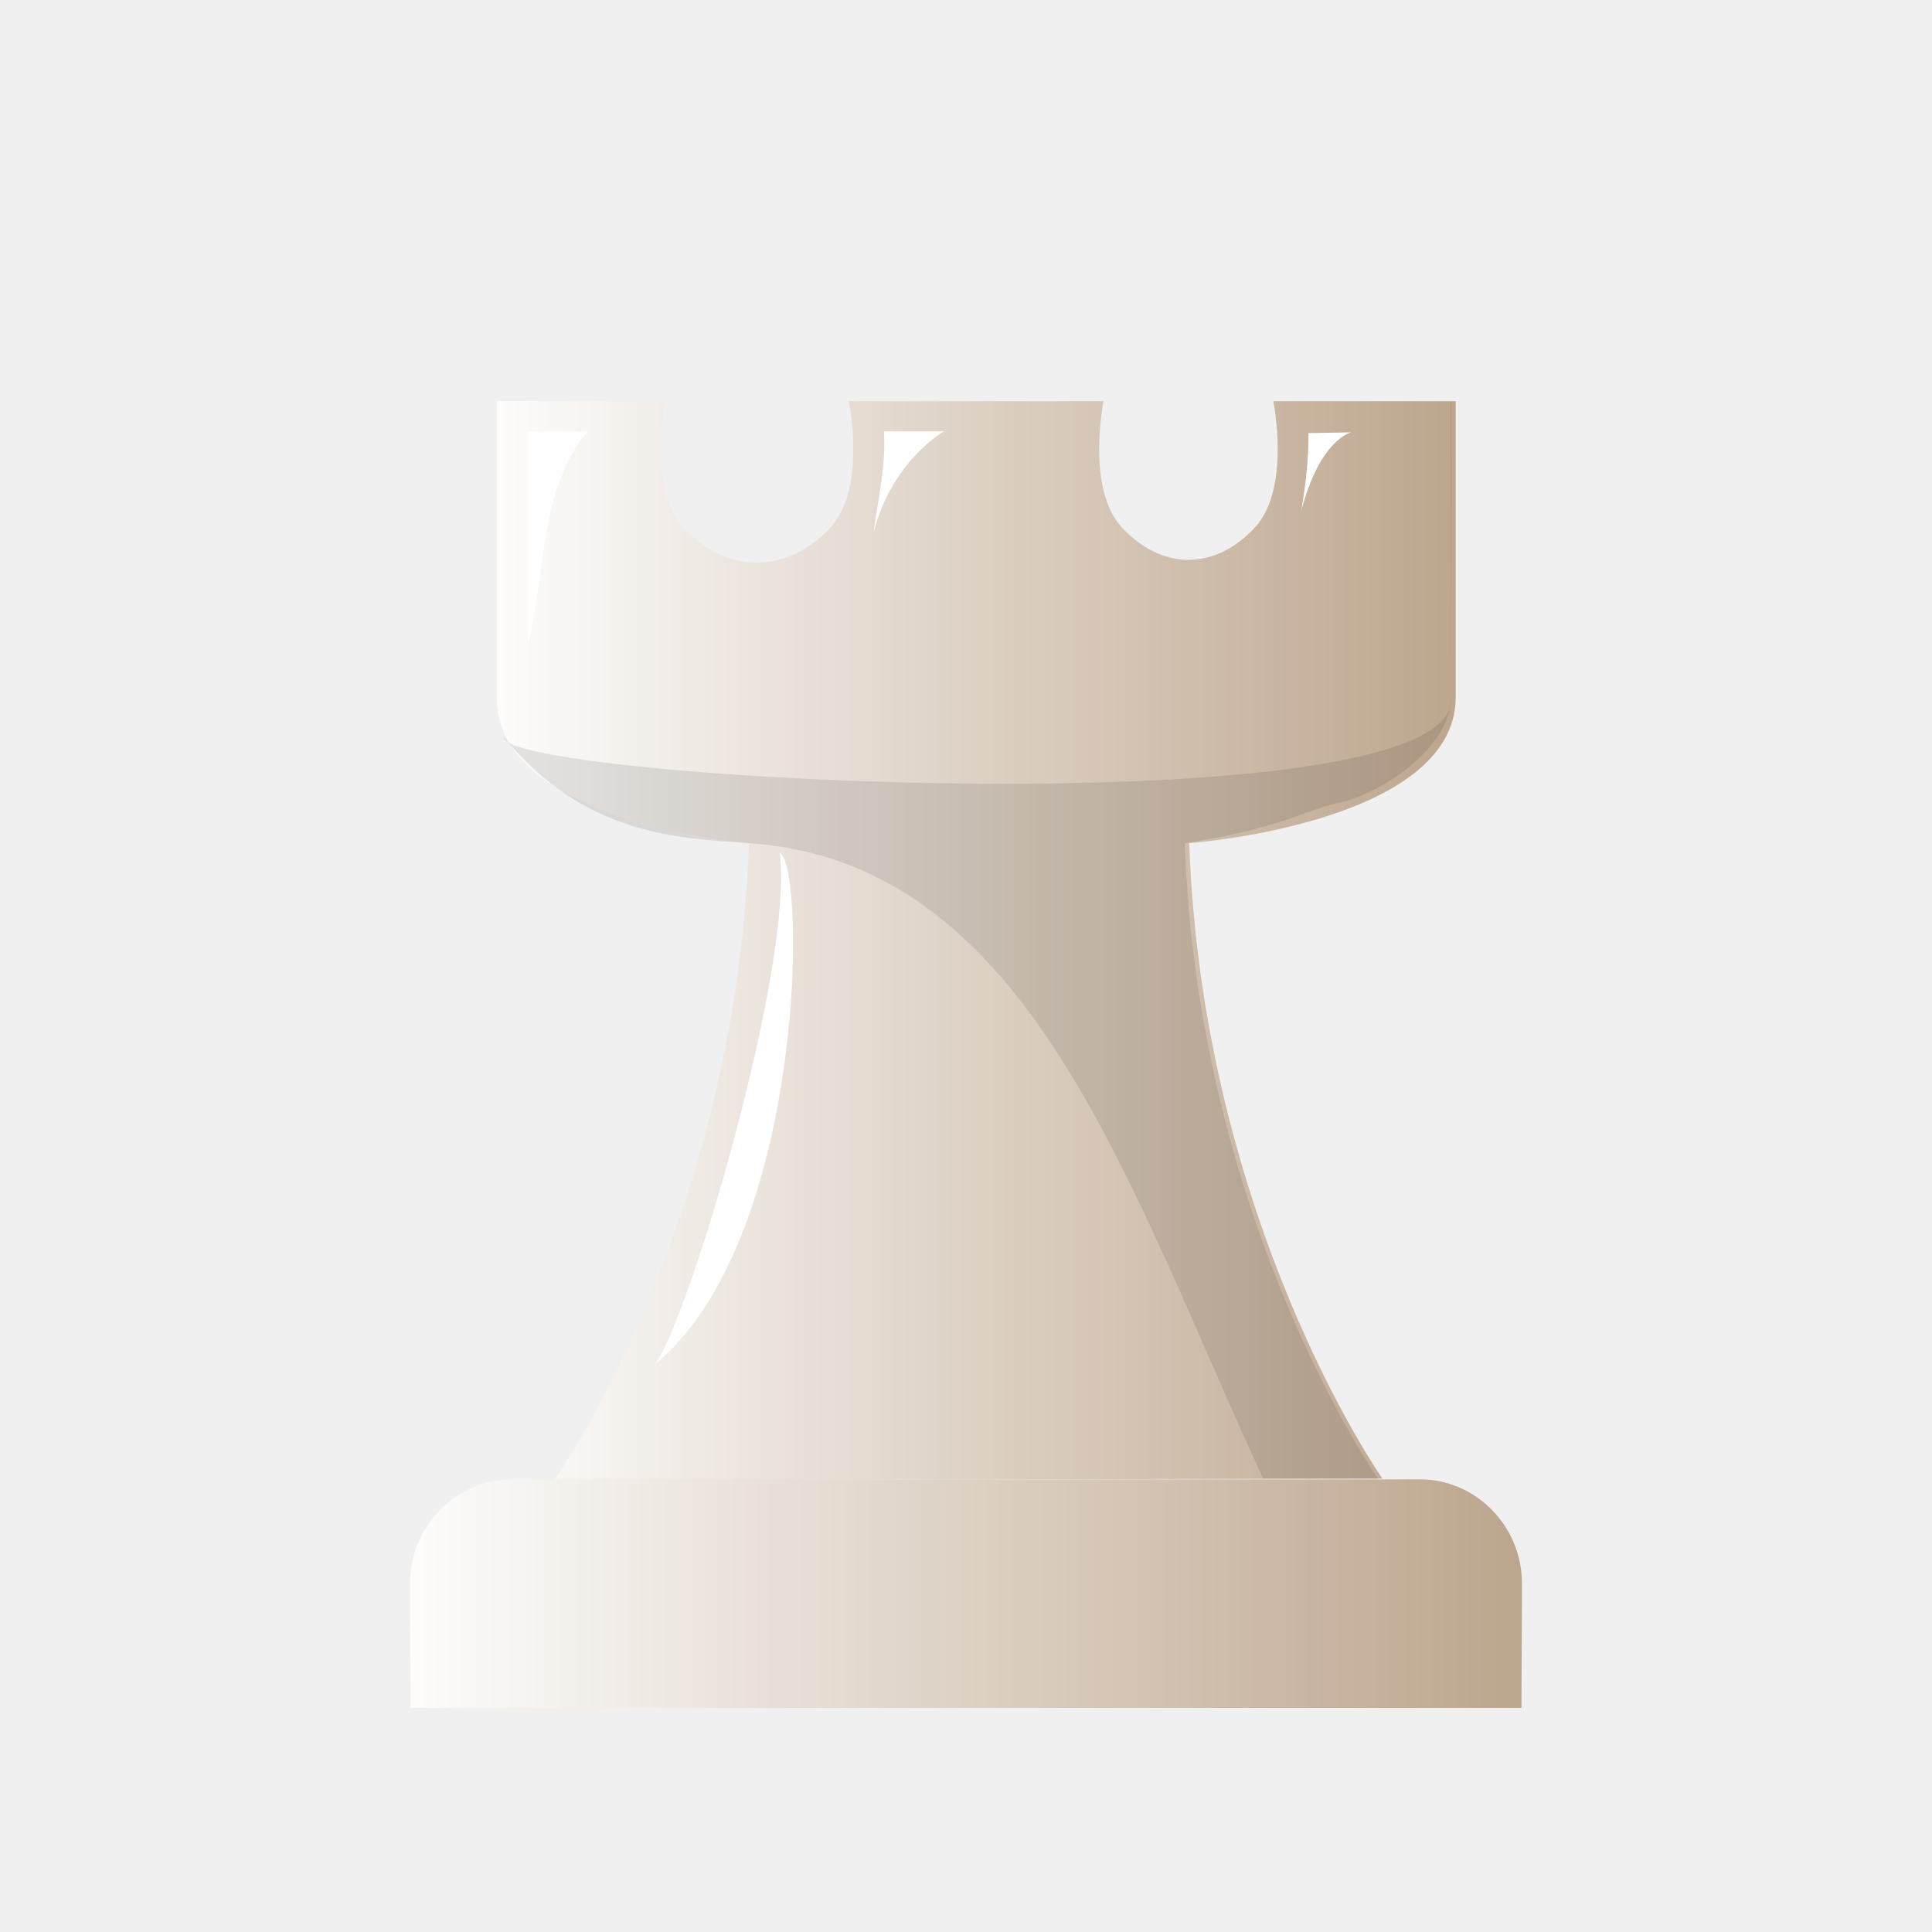
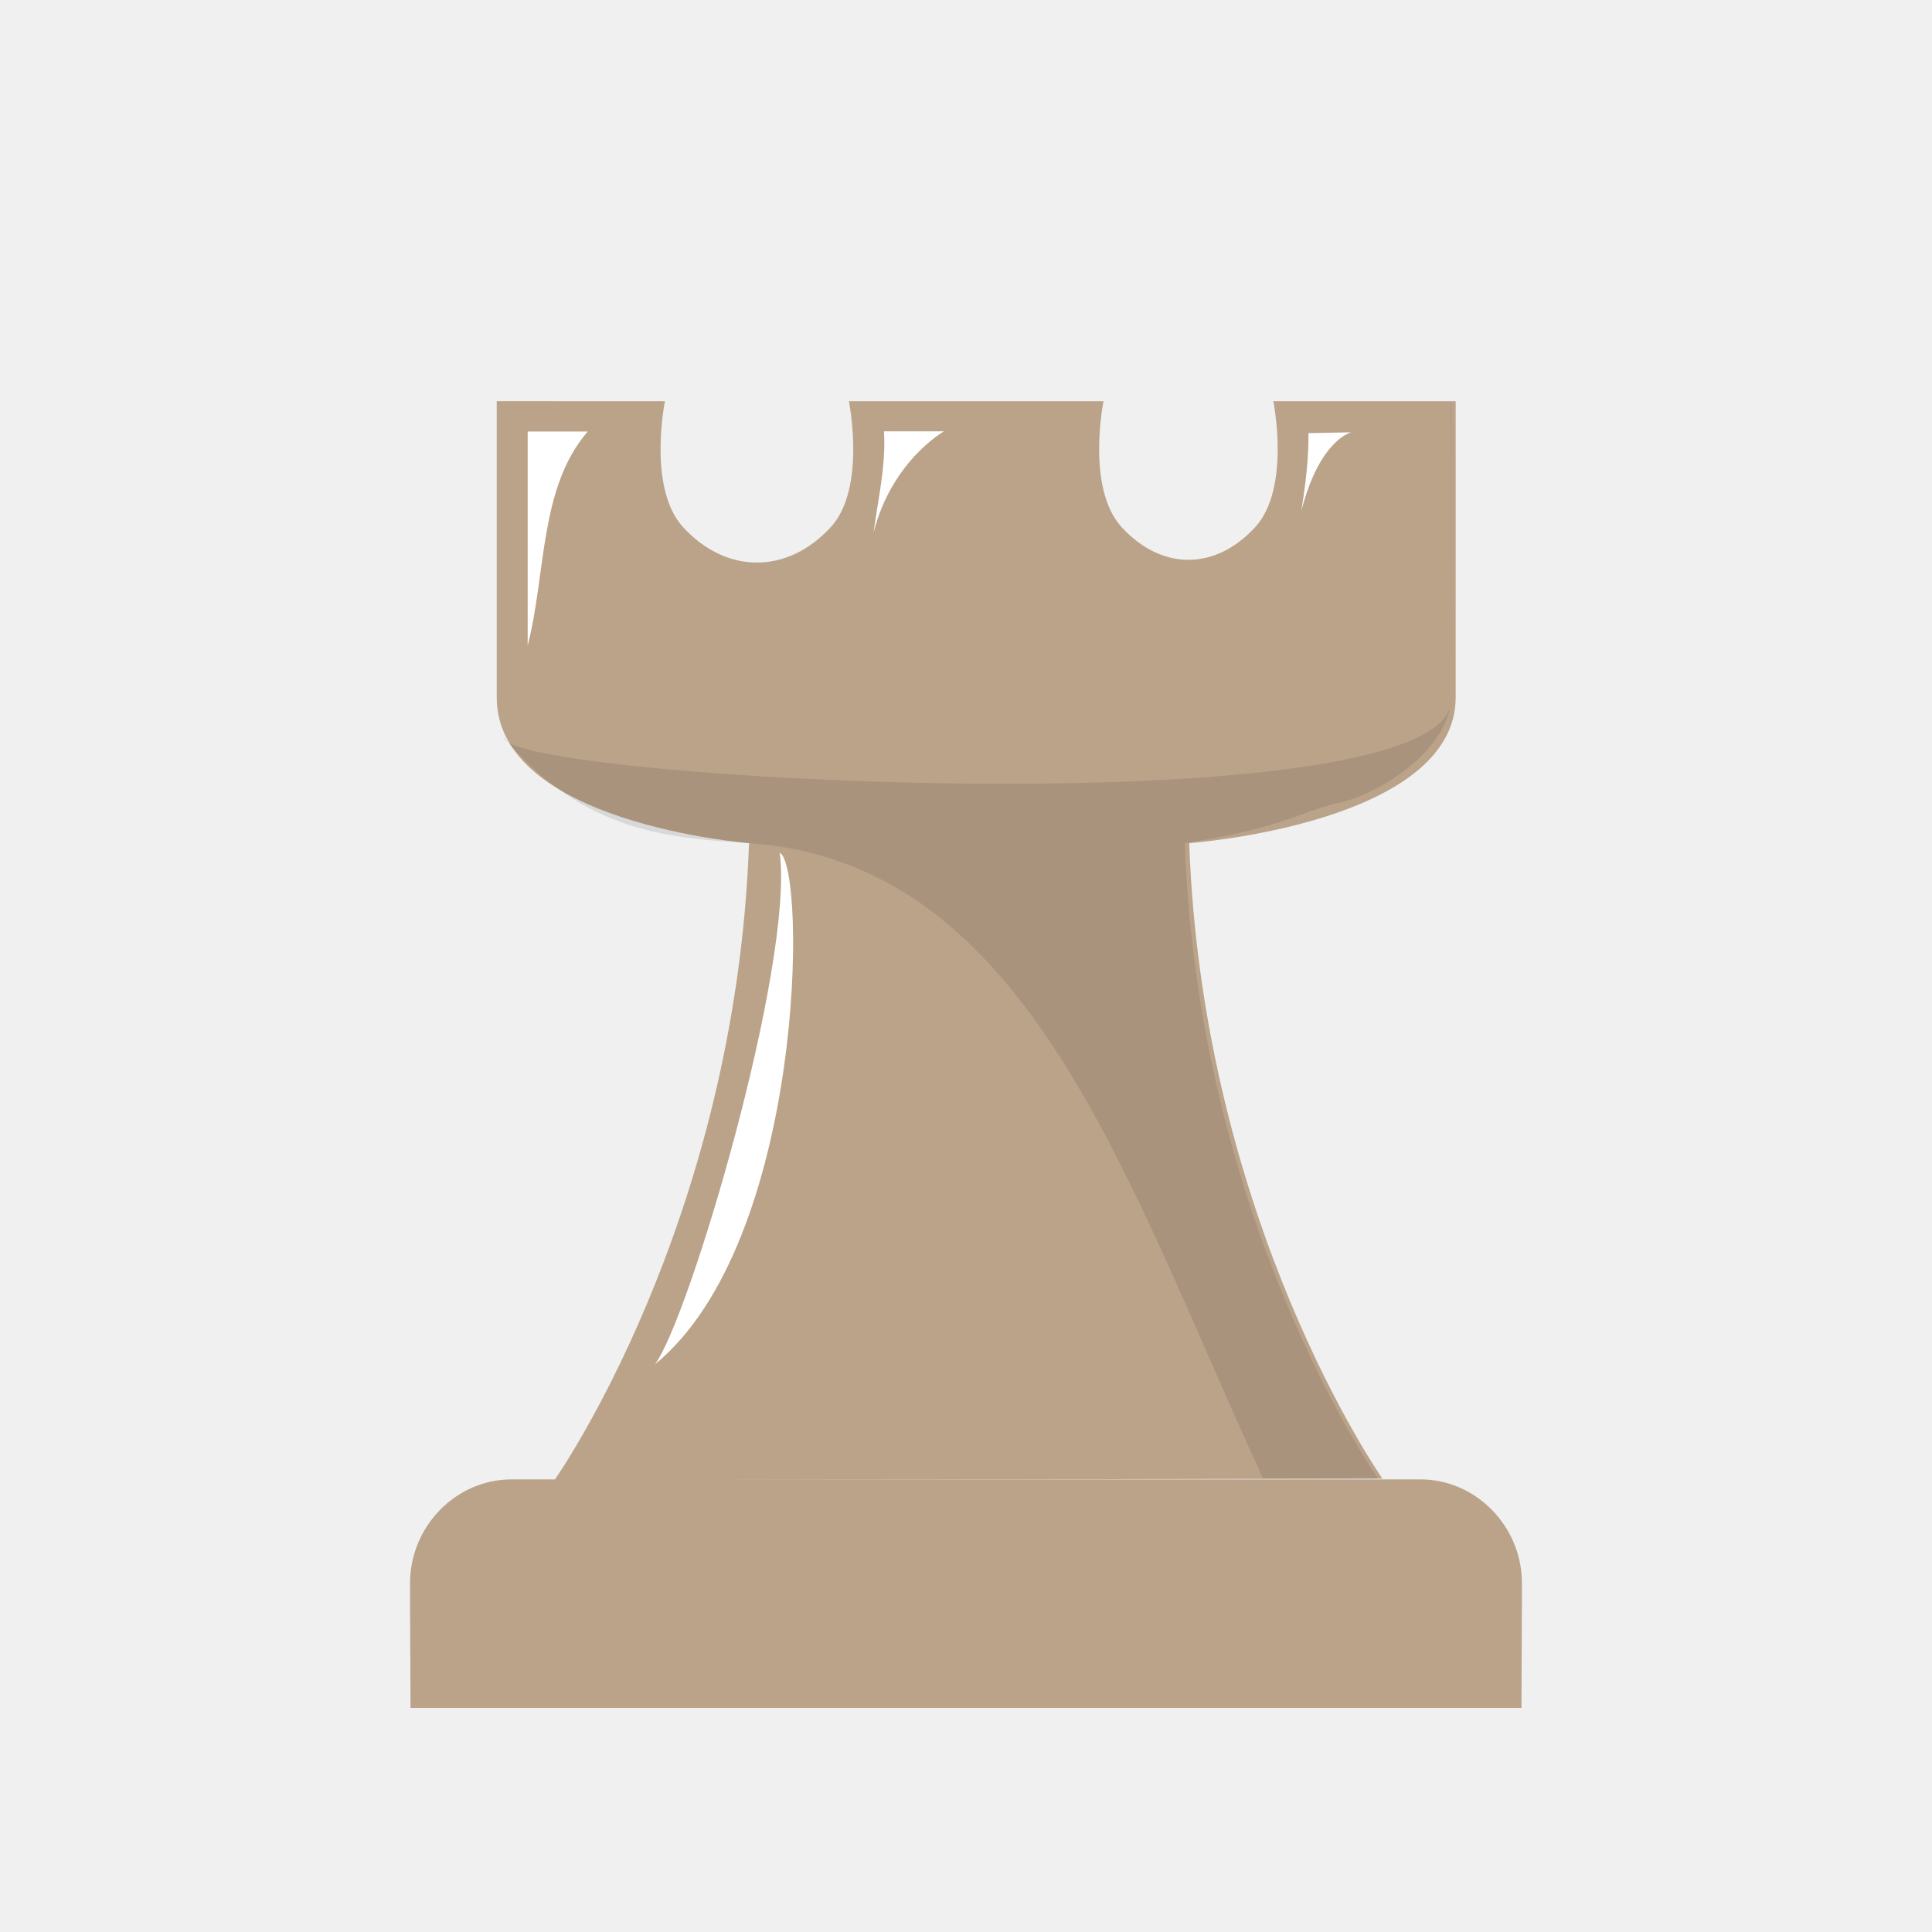
- <svg xmlns="http://www.w3.org/2000/svg" xmlns:xlink="http://www.w3.org/1999/xlink" width="50mm" height="50mm" fill-rule="evenodd" clip-rule="evenodd" image-rendering="optimizeQuality" shape-rendering="geometricPrecision" text-rendering="geometricPrecision" viewBox="0 0 50 50">
-   <defs>
-     <linearGradient xlink:href="#a" id="b" x1="-570.82" x2="-544.4" y1="-468.61" y2="-468.61" gradientTransform="translate(582.87 492.95)" gradientUnits="userSpaceOnUse" />
-     <linearGradient id="a">
-       <stop offset="0" stop-color="#fff" />
-       <stop offset="1" stop-color="#bba38a" />
-     </linearGradient>
-     <linearGradient xlink:href="#a" id="c" x1="-573.06" x2="-542.69" y1="-451.71" y2="-451.71" gradientTransform="translate(582.87 492.95)" gradientUnits="userSpaceOnUse" />
-   </defs>
-   <path fill="url(#b)" d="M12.855 10.383v7.663c0 3.268 6.53 3.774 6.53 3.774-.352 9.864-5.036 16.486-5.036 16.486l21.428-.039s-4.651-6.62-5-16.446c0 0 6.896-.507 6.896-3.774v-7.663h-4.72s.459 2.25-.47 3.26c-1.035 1.126-2.418 1.126-3.454 0-.928-1.01-.47-3.26-.47-3.26h-6.59s.459 2.25-.47 3.26c-1.122 1.22-2.699 1.22-3.82 0-.929-1.01-.47-3.26-.47-3.26z" />
+ <svg xmlns="http://www.w3.org/2000/svg" width="50mm" height="50mm" fill-rule="evenodd" clip-rule="evenodd" image-rendering="optimizeQuality" shape-rendering="geometricPrecision" text-rendering="geometricPrecision" viewBox="0 0 50 50">
+   <path fill="#bba38a" d="M12.855 10.383v7.663c0 3.268 6.53 3.774 6.53 3.774-.352 9.864-5.036 16.486-5.036 16.486l21.428-.039s-4.651-6.62-5-16.446c0 0 6.896-.507 6.896-3.774v-7.663h-4.72s.459 2.25-.47 3.26c-1.035 1.126-2.418 1.126-3.454 0-.928-1.01-.47-3.26-.47-3.26h-6.59s.459 2.25-.47 3.26c-1.122 1.22-2.699 1.22-3.82 0-.929-1.01-.47-3.26-.47-3.26z" />
  <path d="m37.543 10.462.014 7.585c.263 3.48-24.58 2.135-24.523 1.03 2.098 2.532 4.445 2.613 6.352 2.744 7.292.498 9.8 8.89 13.306 16.446h2.97s-4.65-6.62-5-16.446c2.547-.395 2.954-.812 4.037-1.058h.018l-.002-.004c1.023-.236 2.81-1.376 2.842-2.713v-7.663z" opacity=".1" />
-   <path fill="url(#c)" d="M13.239 38.286c-1.437 0-2.627 1.216-2.627 2.685v.544l.013 2.685h28.75l.012-2.685v-.544c0-1.469-1.19-2.685-2.627-2.685H25z" />
+   <path fill="#bba38a" d="M13.239 38.286c-1.437 0-2.627 1.216-2.627 2.685v.544l.013 2.685h28.75l.012-2.685v-.544c0-1.469-1.19-2.685-2.627-2.685H25z" />
  <path fill="#fff" d="M13.656 11.168v5.54c.48-1.867.299-4.088 1.554-5.54zm9.221-.005c.055.896-.154 1.748-.269 2.616.48-1.866 1.823-2.616 1.823-2.616zm-5.93 24.149c.875-1.143 3.603-10.333 3.233-13.244.7.39.658 10.057-3.233 13.244m16.916-24.103c.005.598-.055 1.226-.187 2.02.48-1.867 1.295-2.04 1.295-2.04z" />
</svg>
